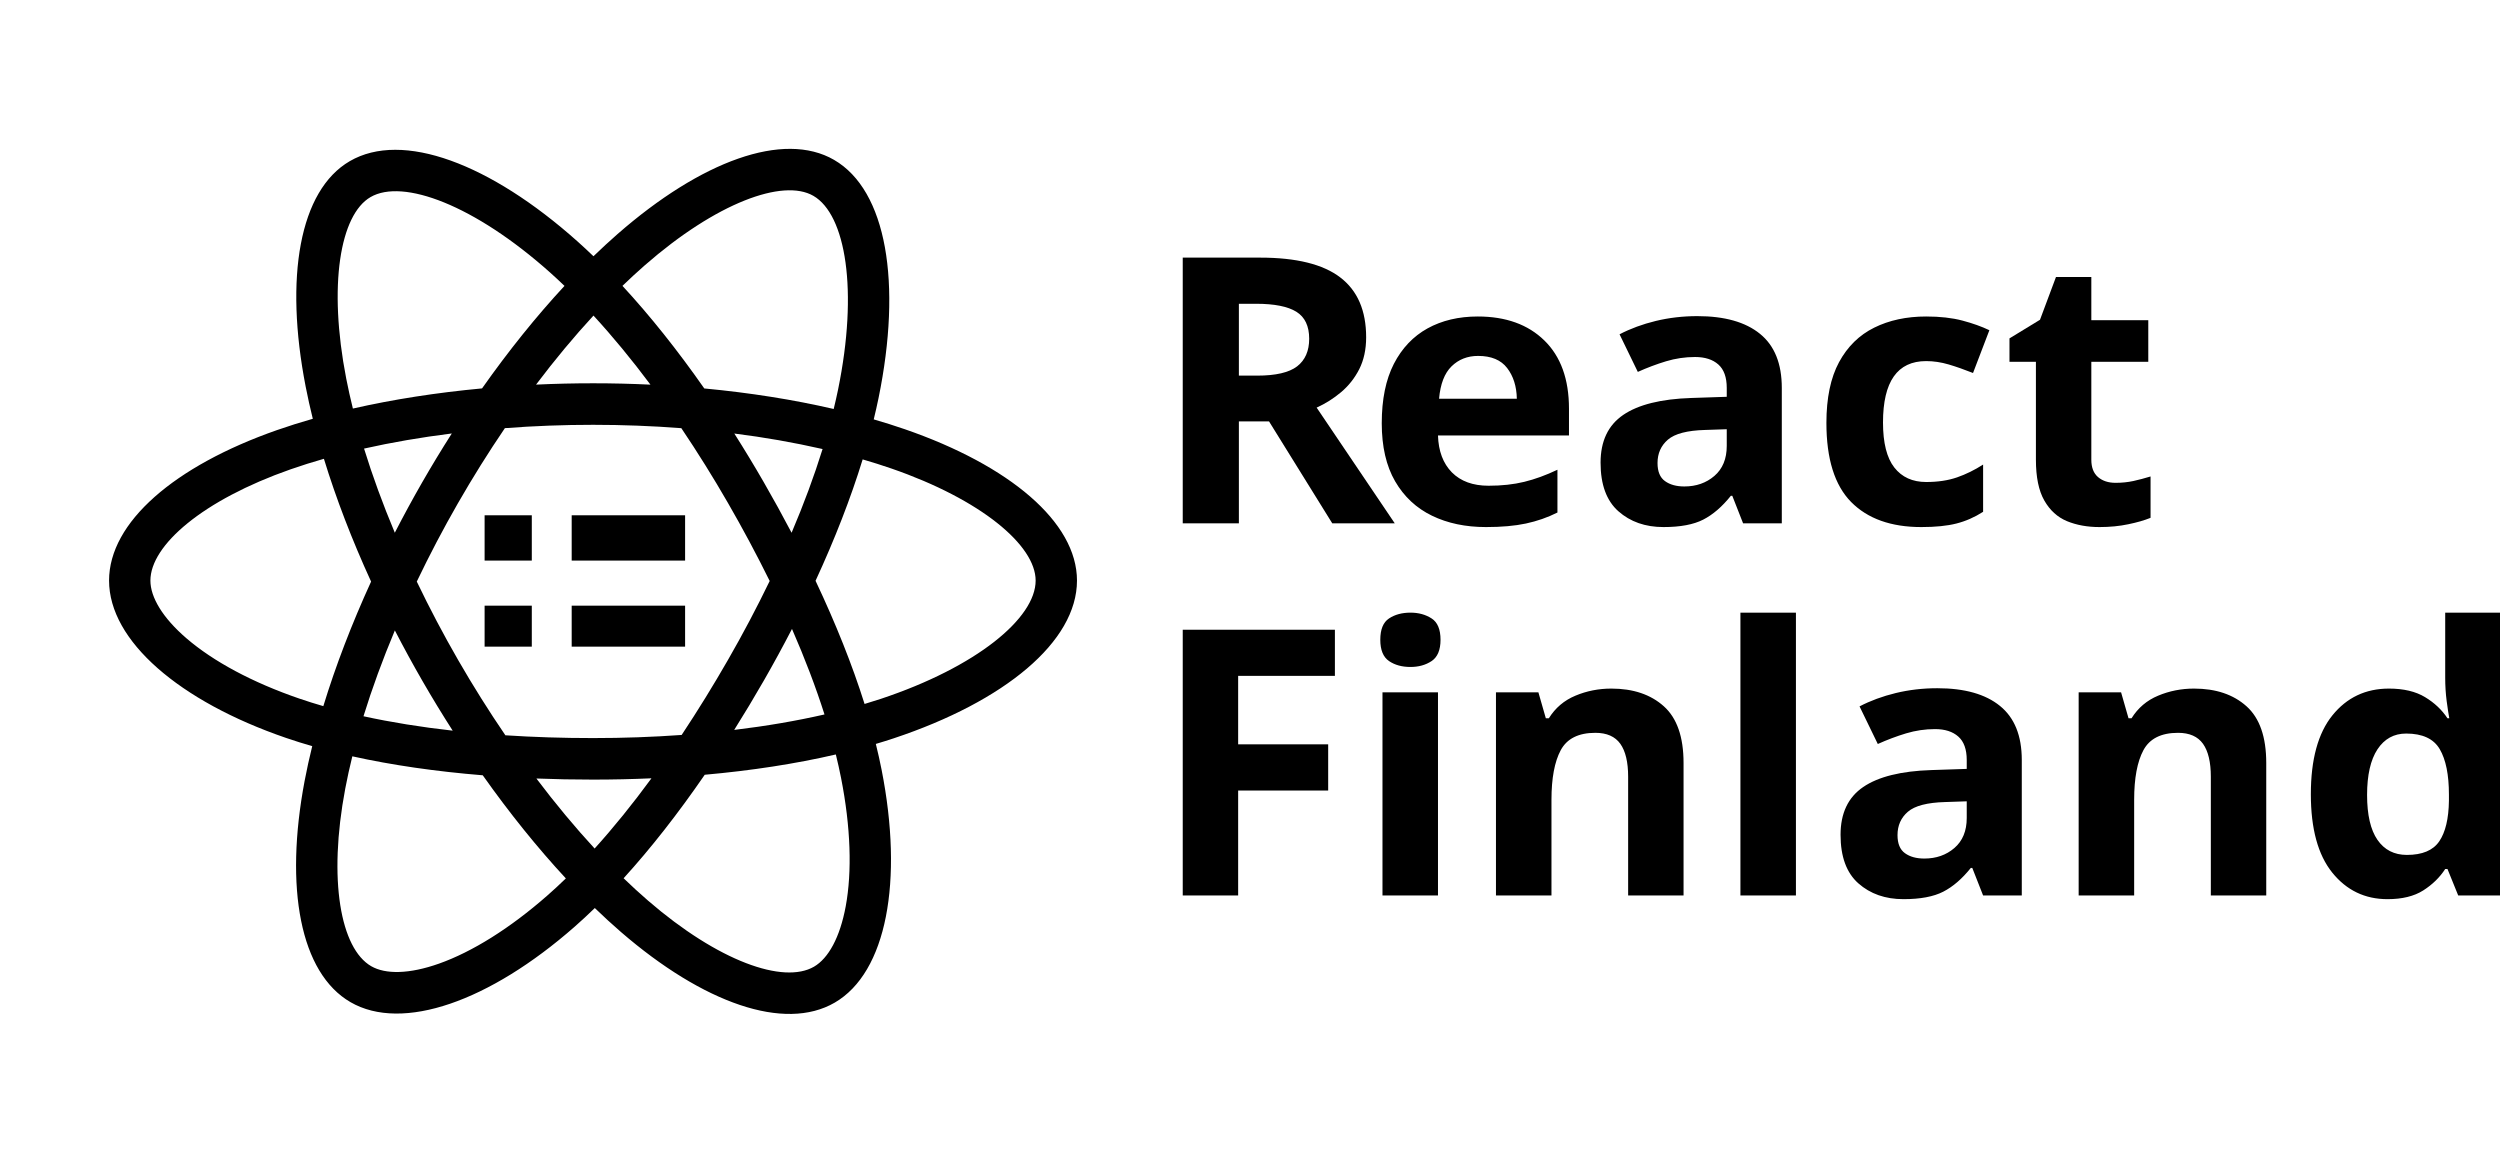
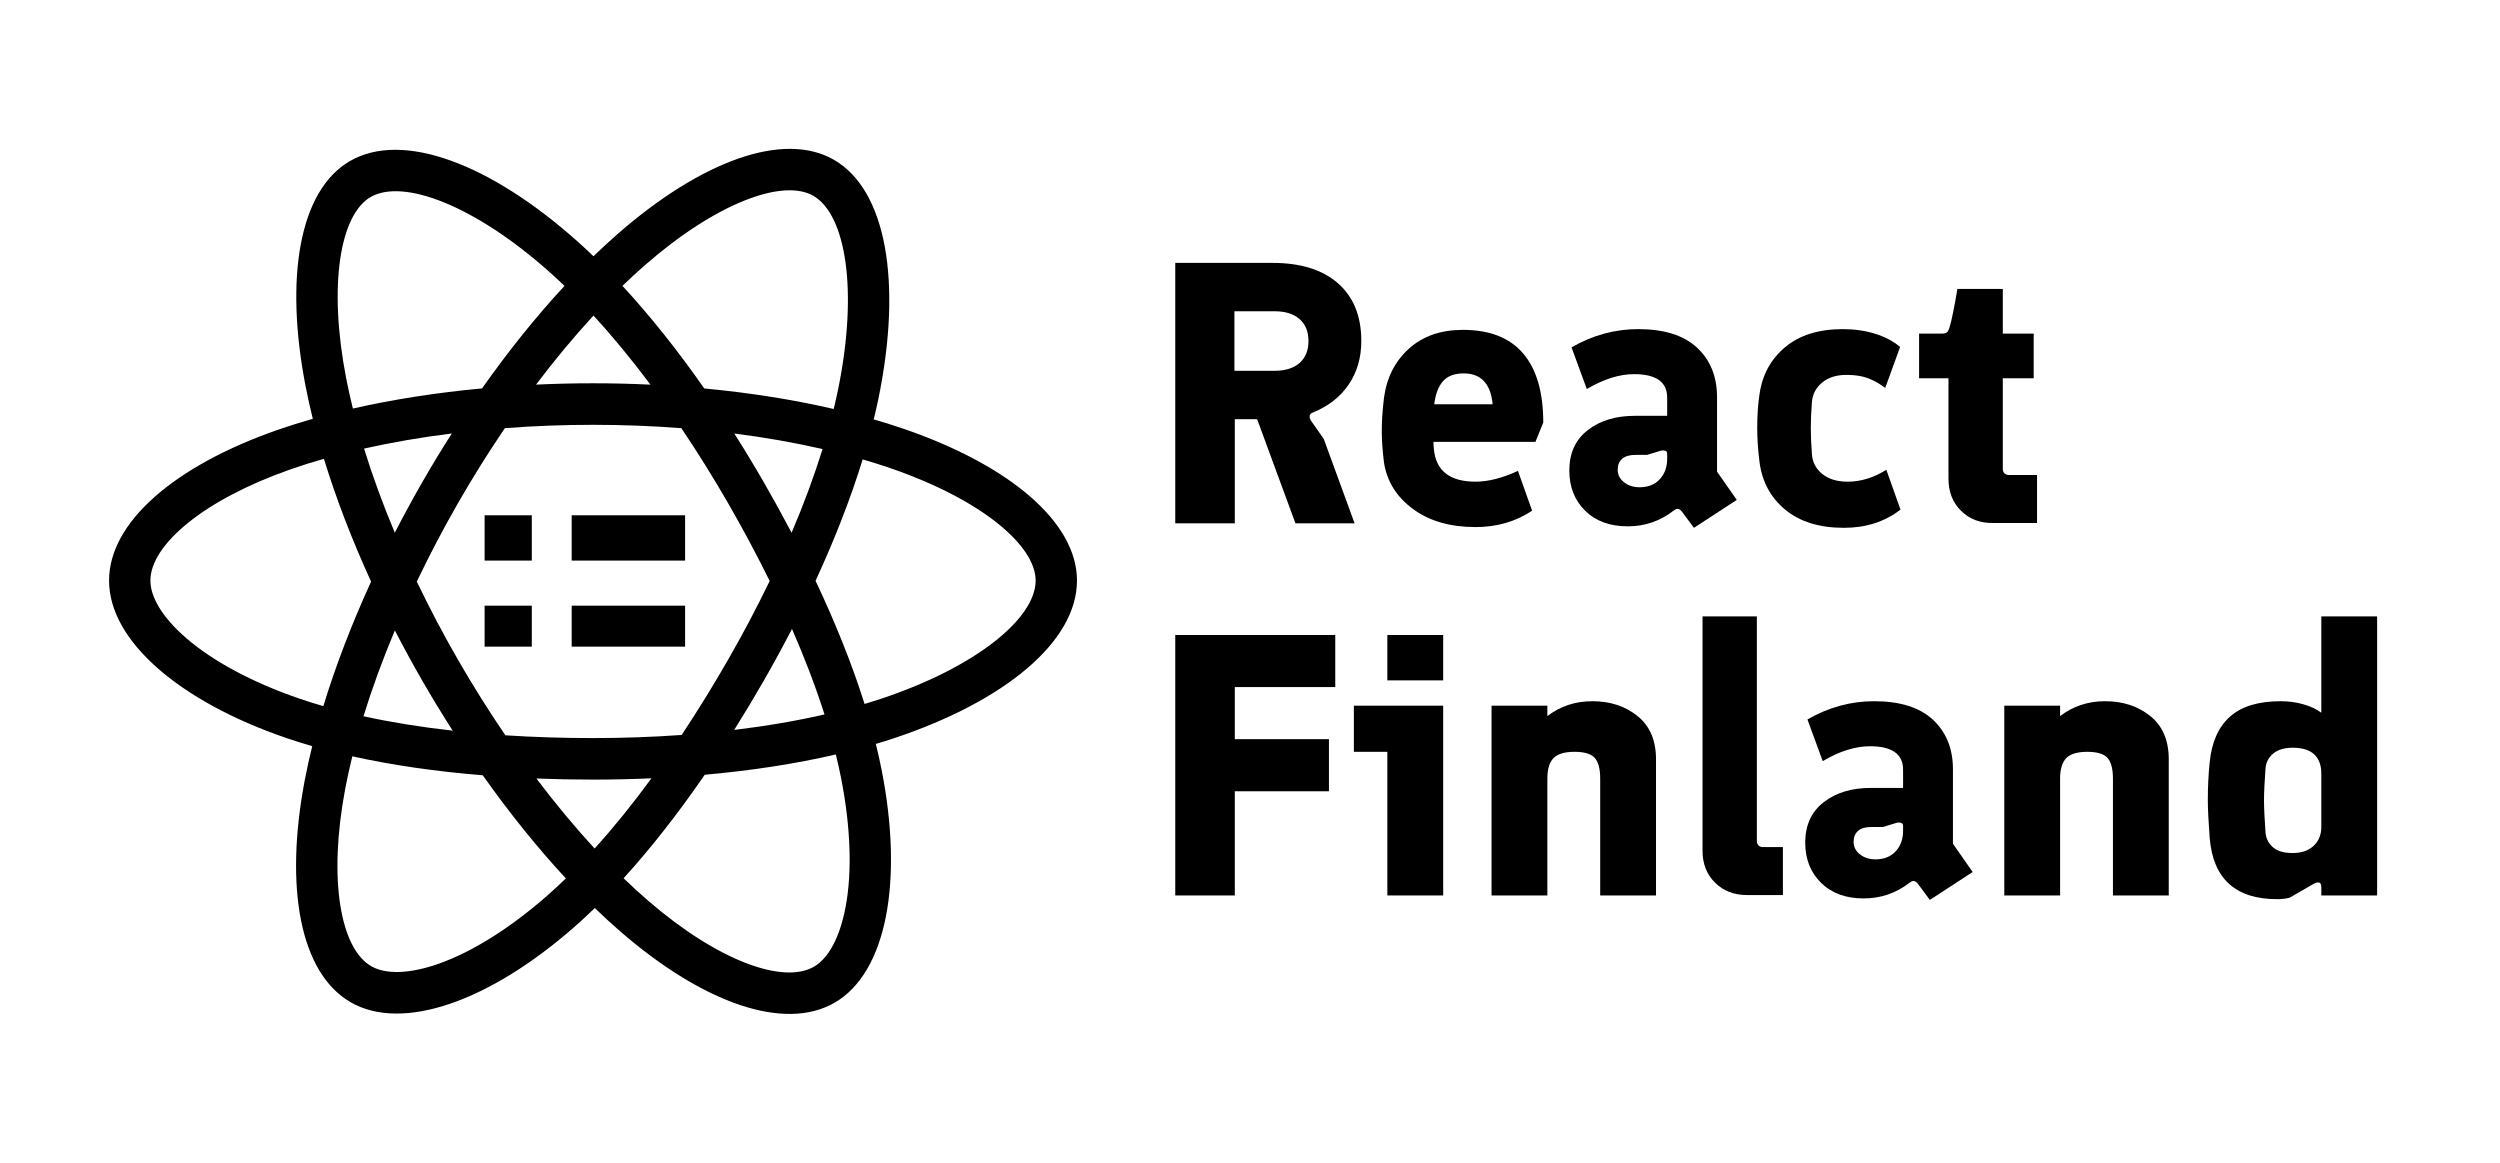
<svg xmlns="http://www.w3.org/2000/svg" width="100%" height="100%" viewBox="0 0 430 200" version="1.1" xml:space="preserve" style="fill-rule:evenodd;clip-rule:evenodd;stroke-linejoin:round;stroke-miterlimit:1.414;">
  <g transform="matrix(1,0,0,1,291,323.438)">
    <g id="a" transform="matrix(1.18916,0,0,1.18916,-272.241,-297.834)">
      <path d="M110.602,39.129C112.116,39.566 113.618,40.042 115.109,40.555C130.229,45.784 140,53.975 140,62.444C140,71.276 129.558,79.912 113.508,85.254C112.66,85.536 111.791,85.807 110.905,86.07C111.215,87.316 111.495,88.57 111.744,89.83C114.913,105.906 112.473,119.121 104.963,123.487C97.693,127.715 85.941,123.562 74.043,113.277C72.749,112.156 71.487,110.999 70.258,109.808C69.307,110.734 68.333,111.636 67.337,112.513C55.053,123.299 42.438,127.774 34.922,123.421C27.645,119.204 25.358,106.904 28.286,91.412C28.606,89.728 28.973,88.054 29.386,86.392C28.114,86.027 26.852,85.63 25.6,85.202C10.161,79.902 0,71.16 0,62.444C0,54.005 9.466,45.869 24.288,40.678C25.999,40.082 27.726,39.537 29.469,39.042C29.085,37.498 28.74,35.944 28.435,34.383C25.363,18.618 27.525,6.019 34.821,1.776C42.431,-2.649 55.103,2.103 67.745,13.379C68.532,14.082 69.305,14.799 70.065,15.532C71.2,14.431 72.362,13.36 73.551,12.318C85.614,1.773 97.559,-2.639 104.862,1.592C112.479,6.004 114.71,19.406 111.298,36.041C111.085,37.075 110.853,38.104 110.602,39.129ZM109.276,80.289C110.064,80.055 110.847,79.809 111.627,79.551L111.628,79.551C125.485,74.938 134.02,67.881 134.02,62.444C134.02,57.34 126.117,50.716 113.162,46.236C111.786,45.762 110.398,45.322 109,44.916C107.278,50.516 104.979,56.43 102.186,62.474C105.112,68.664 107.504,74.655 109.276,80.29L109.276,80.289ZM106.55,109.557C107.478,104.533 107.278,98.105 105.877,90.997C105.652,89.857 105.399,88.722 105.12,87.594C99.32,88.941 92.927,89.927 86.158,90.53C82.311,96.125 78.368,101.164 74.423,105.499C75.566,106.606 76.74,107.681 77.943,108.723C88.119,117.519 97.554,120.853 101.966,118.288C104.04,117.082 105.716,114.072 106.55,109.557ZM37.91,118.216C39.985,119.417 43.418,119.374 47.729,117.845C52.526,116.142 57.969,112.759 63.401,107.989C64.311,107.189 65.2,106.366 66.069,105.522C61.981,101.115 57.924,96.082 54.051,90.607C47.267,90.054 40.919,89.137 35.185,87.863C34.801,89.41 34.46,90.967 34.162,92.533C31.659,105.78 33.494,115.658 37.91,118.216ZM11.206,70.804C15.07,74.127 20.708,77.174 27.535,79.517C28.678,79.908 29.83,80.27 30.991,80.604C32.759,74.813 35.09,68.732 37.899,62.59C35.126,56.538 32.828,50.553 31.076,44.829C29.455,45.289 27.848,45.797 26.257,46.352C13.581,50.792 5.98,57.323 5.98,62.444C5.98,64.85 7.734,67.816 11.206,70.804ZM37.817,6.976C33.42,9.532 31.673,19.722 34.304,33.23L34.304,33.229C34.588,34.681 34.909,36.126 35.266,37.562C41.061,36.243 47.364,35.259 53.948,34.646C57.788,29.202 61.808,24.207 65.874,19.82C65.186,19.158 64.486,18.508 63.774,17.872C52.858,8.136 42.5,4.252 37.817,6.976ZM90.437,41.176C91.906,43.49 93.326,45.834 94.694,48.209C96.085,50.621 97.427,53.061 98.721,55.527C100.492,51.363 101.996,47.301 103.202,43.417C98.986,42.46 94.726,41.712 90.436,41.176L90.437,41.176ZM78.306,34.104C75.588,30.467 72.826,27.115 70.066,24.114C67.266,27.15 64.479,30.497 61.759,34.1C67.272,33.841 72.793,33.842 78.306,34.104ZM41.33,55.523C43.852,50.611 46.603,45.82 49.574,41.165C45.136,41.722 40.876,42.455 36.882,43.353C38.099,47.293 39.589,51.373 41.33,55.523ZM36.8,82.068C40.793,82.941 45.117,83.638 49.702,84.152C46.688,79.453 43.896,74.614 41.337,69.652C39.558,73.891 38.035,78.058 36.799,82.068L36.8,82.068ZM61.809,91.072C64.57,94.728 67.398,98.126 70.232,101.199C72.972,98.169 75.725,94.765 78.452,91.043C75.675,91.167 72.854,91.231 70,91.231C67.222,91.231 64.49,91.178 61.809,91.072ZM103.48,81.808C102.227,77.866 100.649,73.721 98.778,69.436C97.48,71.95 96.126,74.434 94.718,76.888C93.333,79.302 91.9,81.687 90.42,84.044C95.038,83.488 99.42,82.738 103.48,81.808ZM82.82,84.772C85.176,81.217 87.416,77.586 89.537,73.886C91.677,70.164 93.683,66.367 95.553,62.503C93.664,58.677 91.651,54.914 89.518,51.219C87.397,47.534 85.147,43.925 82.772,40.399C74.278,39.753 65.747,39.752 57.252,40.395C54.853,43.927 52.589,47.549 50.464,51.252L50.464,51.25C48.338,54.954 46.352,58.736 44.509,62.588C48.216,70.311 52.5,77.743 57.324,84.822C61.406,85.088 65.644,85.224 70,85.224C74.374,85.224 78.667,85.07 82.82,84.772ZM105.441,34.828C108.386,20.465 106.563,9.513 101.875,6.797C97.473,4.247 87.813,7.815 77.477,16.85C76.379,17.812 75.306,18.801 74.257,19.817C78.259,24.147 82.245,29.151 86.092,34.654C92.696,35.276 99.003,36.278 104.811,37.624C105.038,36.696 105.247,35.764 105.441,34.828Z" />
    </g>
    <g id="b" transform="matrix(1.18916,0,0,1.18916,-207.648,-234.809)">
      <path d="M0,0L6.826,0L6.826,6.552L0,6.552L0,0ZM0,13.073L0,19L6.826,19L6.826,13.073L0,13.073ZM12.595,13.073L12.595,19L29,19L29,13.073L12.595,13.073ZM29,6.552L29,0L12.595,0L12.595,6.552L29,6.552Z" />
    </g>
    <g transform="matrix(1,0,0,1,-397.323,-290.892)">
-       <text x="303.989px" y="57.471px" style="font-family:'Finlandica-Bold', 'Finlandica';font-weight:700;font-size:64px;">R<tspan x="341.109px 374.005px 405.685px " y="57.471px 57.471px 57.471px ">eac</tspan>t</text>
-       <text x="303.989px" y="121.471px" style="font-family:'Finlandica-Bold', 'Finlandica';font-weight:700;font-size:64px;">Finland</text>
+       <path d="M308.469,12.671L325.173,12.671C330.037,12.671 333.802,13.844 336.469,16.191C339.135,18.537 340.469,21.844 340.469,26.111C340.469,28.969 339.743,31.465 338.293,33.599C336.842,35.732 334.794,37.332 332.149,38.399C331.765,38.527 331.573,38.761 331.573,39.103C331.573,39.273 331.637,39.487 331.765,39.743L334.005,42.943L339.317,57.471L329.141,57.471L322.549,39.551L318.709,39.551L318.709,57.471L308.469,57.471L308.469,12.671ZM325.557,31.231C327.391,31.231 328.821,30.783 329.845,29.887C330.869,28.991 331.381,27.732 331.381,26.111C331.381,24.489 330.869,23.231 329.845,22.335C328.821,21.439 327.391,20.991 325.557,20.991L318.645,20.991L318.645,31.231L325.557,31.231Z" style="fill-rule:nonzero;" />
+       <path d="M370.421,43.455L352.885,43.455C352.885,44.009 352.906,44.415 352.949,44.671C353.29,48.425 355.679,50.303 360.117,50.303C362.293,50.303 364.725,49.684 367.413,48.447L369.845,55.295C367.029,57.172 363.786,58.111 360.117,58.111C355.765,58.111 352.181,57.076 349.365,55.007C346.549,52.937 344.885,50.281 344.373,47.039C344.117,44.991 343.989,43.156 343.989,41.535C343.989,39.828 344.117,37.929 344.373,35.839C344.842,32.383 346.271,29.577 348.661,27.423C351.05,25.268 354.143,24.191 357.941,24.191C362.549,24.191 366.005,25.545 368.309,28.255C370.613,30.964 371.765,34.921 371.765,40.127L370.421,43.455ZM363.061,36.991C362.719,33.449 361.055,31.679 358.069,31.679C356.49,31.679 355.306,32.127 354.517,33.023C353.727,33.919 353.226,35.241 353.013,36.991L363.061,36.991Z" style="fill-rule:nonzero;" />
+       <path d="M395.637,55.487C395.381,55.145 395.103,54.975 394.805,54.975C394.677,54.975 394.463,55.081 394.165,55.295C391.861,57.087 389.237,57.983 386.293,57.983C383.221,57.983 380.778,57.087 378.965,55.295C377.151,53.503 376.245,51.199 376.245,48.383C376.245,45.396 377.301,43.081 379.413,41.439C381.525,39.796 384.223,38.975 387.509,38.975L393.077,38.975L393.077,35.839C393.077,33.151 391.178,31.807 387.381,31.807C384.863,31.807 382.154,32.66 379.253,34.367L376.629,27.199C380.255,25.108 384.074,24.063 388.085,24.063C392.565,24.063 395.946,25.129 398.229,27.263C400.511,29.396 401.653,32.233 401.653,35.775L401.653,48.575L405.045,53.439L397.685,58.239L395.637,55.487ZM388.341,51.263C389.791,51.263 390.943,50.804 391.797,49.887C392.65,48.969 393.077,47.785 393.077,46.335L393.077,45.503C393.077,45.247 392.97,45.076 392.757,44.991C392.543,44.905 392.266,44.905 391.925,44.991L389.621,45.695L387.637,45.695C386.613,45.695 385.845,45.919 385.333,46.367C384.821,46.815 384.565,47.444 384.565,48.255C384.565,49.108 384.927,49.823 385.653,50.399C386.378,50.975 387.274,51.263 388.341,51.263Z" style="fill-rule:nonzero;" />
+       <path d="M423.477,58.239C419.253,58.239 415.882,57.193 413.365,55.103C410.847,53.012 409.375,50.26 408.949,46.847C408.693,44.799 408.565,42.879 408.565,41.087C408.565,38.953 408.693,37.033 408.949,35.327C409.418,31.956 410.89,29.236 413.365,27.167C415.839,25.097 419.146,24.063 423.285,24.063C425.29,24.063 427.146,24.329 428.853,24.863C430.559,25.396 431.989,26.153 433.141,27.135L430.581,34.175C429.557,33.407 428.543,32.841 427.541,32.479C426.538,32.116 425.333,31.935 423.925,31.935C422.175,31.935 420.767,32.383 419.701,33.279C418.634,34.175 418.058,35.305 417.973,36.671C417.845,38.249 417.781,39.721 417.781,41.087C417.781,42.409 417.845,43.903 417.973,45.567C418.058,46.932 418.645,48.063 419.733,48.959C420.821,49.855 422.282,50.303 424.117,50.303C426.378,50.303 428.597,49.62 430.773,48.255L433.205,55.103C430.517,57.193 427.274,58.239 423.477,58.239Z" style="fill-rule:nonzero;" />
+       <path d="M449.141,57.407C446.922,57.449 445.087,56.756 443.637,55.327C442.186,53.897 441.461,52.052 441.461,49.791L441.461,32.511L436.405,32.511L436.405,24.831L440.437,24.831C440.863,24.831 441.162,24.713 441.333,24.479C441.503,24.244 441.695,23.679 441.909,22.783C442.122,21.887 442.357,20.735 442.613,19.327L442.997,17.151L450.805,17.151L450.805,24.831L456.117,24.831L456.117,32.511L450.805,32.511L450.805,48.127C450.805,48.425 450.901,48.671 451.093,48.863C451.285,49.055 451.53,49.151 451.829,49.151L456.693,49.151L456.693,57.407L449.141,57.407Z" style="fill-rule:nonzero;" />
+       <path d="M308.469,76.671L335.989,76.671L335.989,85.631L318.709,85.631L318.709,94.591L334.901,94.591L334.901,103.551L318.709,103.551L318.709,121.471L308.469,121.471L308.469,76.671Z" style="fill-rule:nonzero;" />
+       <path d="M344.949,76.671L354.549,76.671L354.549,84.479L344.949,84.479L344.949,76.671ZM344.949,96.767L339.189,96.767L339.189,88.831L354.549,88.831L354.549,121.471L344.949,121.471L344.949,96.767Z" style="fill-rule:nonzero;" />
+       <path d="M362.869,88.831L372.469,88.831L372.469,90.623C374.687,88.916 377.269,88.063 380.213,88.063C383.285,88.063 385.877,88.916 387.989,90.623C390.101,92.329 391.157,94.804 391.157,98.047L391.157,121.471L381.557,121.471L381.557,101.375C381.557,99.711 381.247,98.527 380.629,97.823C380.01,97.119 378.847,96.767 377.141,96.767C375.434,96.767 374.229,97.129 373.525,97.855C372.821,98.58 372.469,99.753 372.469,101.375L372.469,121.471L362.869,121.471L362.869,88.831Z" style="fill-rule:nonzero;" />
+       <path d="M406.837,121.407C404.575,121.407 402.73,120.692 401.301,119.263C399.871,117.833 399.157,116.009 399.157,113.791L399.157,73.471L408.501,73.471L408.501,112.127C408.501,112.425 408.597,112.671 408.789,112.863C408.981,113.055 409.226,113.151 409.525,113.151L412.981,113.151L412.981,121.407L406.837,121.407Z" style="fill-rule:nonzero;" />
+       <path d="M436.213,119.487C435.957,119.145 435.679,118.975 435.381,118.975C435.253,118.975 435.039,119.081 434.741,119.295C432.437,121.087 429.813,121.983 426.869,121.983C423.797,121.983 421.354,121.087 419.541,119.295C417.727,117.503 416.821,115.199 416.821,112.383C416.821,109.396 417.877,107.081 419.989,105.439C422.101,103.796 424.799,102.975 428.085,102.975L433.653,102.975L433.653,99.839C433.653,97.151 431.754,95.807 427.957,95.807C425.439,95.807 422.73,96.66 419.829,98.367L417.205,91.199C420.831,89.108 424.65,88.063 428.661,88.063C433.141,88.063 436.522,89.129 438.805,91.263C441.087,93.396 442.229,96.233 442.229,99.775L442.229,112.575L445.621,117.439L438.261,122.239L436.213,119.487ZM428.917,115.263C430.367,115.263 431.519,114.804 432.373,113.887C433.226,112.969 433.653,111.785 433.653,110.335L433.653,109.503C433.653,109.247 433.546,109.076 433.333,108.991C433.119,108.905 432.842,108.905 432.501,108.991L430.197,109.695L428.213,109.695C427.189,109.695 426.421,109.919 425.909,110.367C425.397,110.815 425.141,111.444 425.141,112.255C425.141,113.108 425.503,113.823 426.229,114.399C426.954,114.975 427.85,115.263 428.917,115.263Z" style="fill-rule:nonzero;" />
+       <path d="M451.061,88.831L460.661,88.831L460.661,90.623C462.879,88.916 465.461,88.063 468.405,88.063C471.477,88.063 474.069,88.916 476.181,90.623C478.293,92.329 479.349,94.804 479.349,98.047L479.349,121.471L469.749,121.471L469.749,101.375C469.749,99.711 469.439,98.527 468.821,97.823C468.202,97.119 467.039,96.767 465.333,96.767C463.626,96.767 462.421,97.129 461.717,97.855C461.013,98.58 460.661,99.753 460.661,101.375L460.661,121.471L451.061,121.471L451.061,88.831Z" style="fill-rule:nonzero;" />
+       <path d="M497.973,122.111C490.847,122.111 486.986,118.612 486.389,111.615C486.175,108.713 486.069,106.516 486.069,105.023C486.069,102.804 486.175,100.649 486.389,98.559C486.73,95.103 487.893,92.489 489.877,90.719C491.861,88.948 494.773,88.063 498.613,88.063C499.978,88.063 501.29,88.244 502.549,88.607C503.807,88.969 504.821,89.449 505.589,90.047L505.589,73.471L515.189,73.471L515.189,121.471L505.589,121.471L505.589,119.999C505.589,119.487 505.397,119.231 505.013,119.231C504.799,119.231 504.543,119.316 504.245,119.487L500.149,121.855C499.509,122.025 498.783,122.111 497.973,122.111ZM500.661,114.175C502.197,114.175 503.402,113.759 504.277,112.927C505.151,112.095 505.589,111.017 505.589,109.695L505.589,100.479C505.589,99.071 505.183,97.983 504.373,97.215C503.562,96.447 502.325,96.063 500.661,96.063C499.253,96.063 498.143,96.393 497.333,97.055C496.522,97.716 496.074,98.58 495.989,99.647C495.818,102.036 495.733,103.849 495.733,105.087C495.733,106.367 495.818,108.201 495.989,110.591C496.074,111.657 496.501,112.521 497.269,113.183C498.037,113.844 499.167,114.175 500.661,114.175Z" style="fill-rule:nonzero;" />
    </g>
  </g>
</svg>
